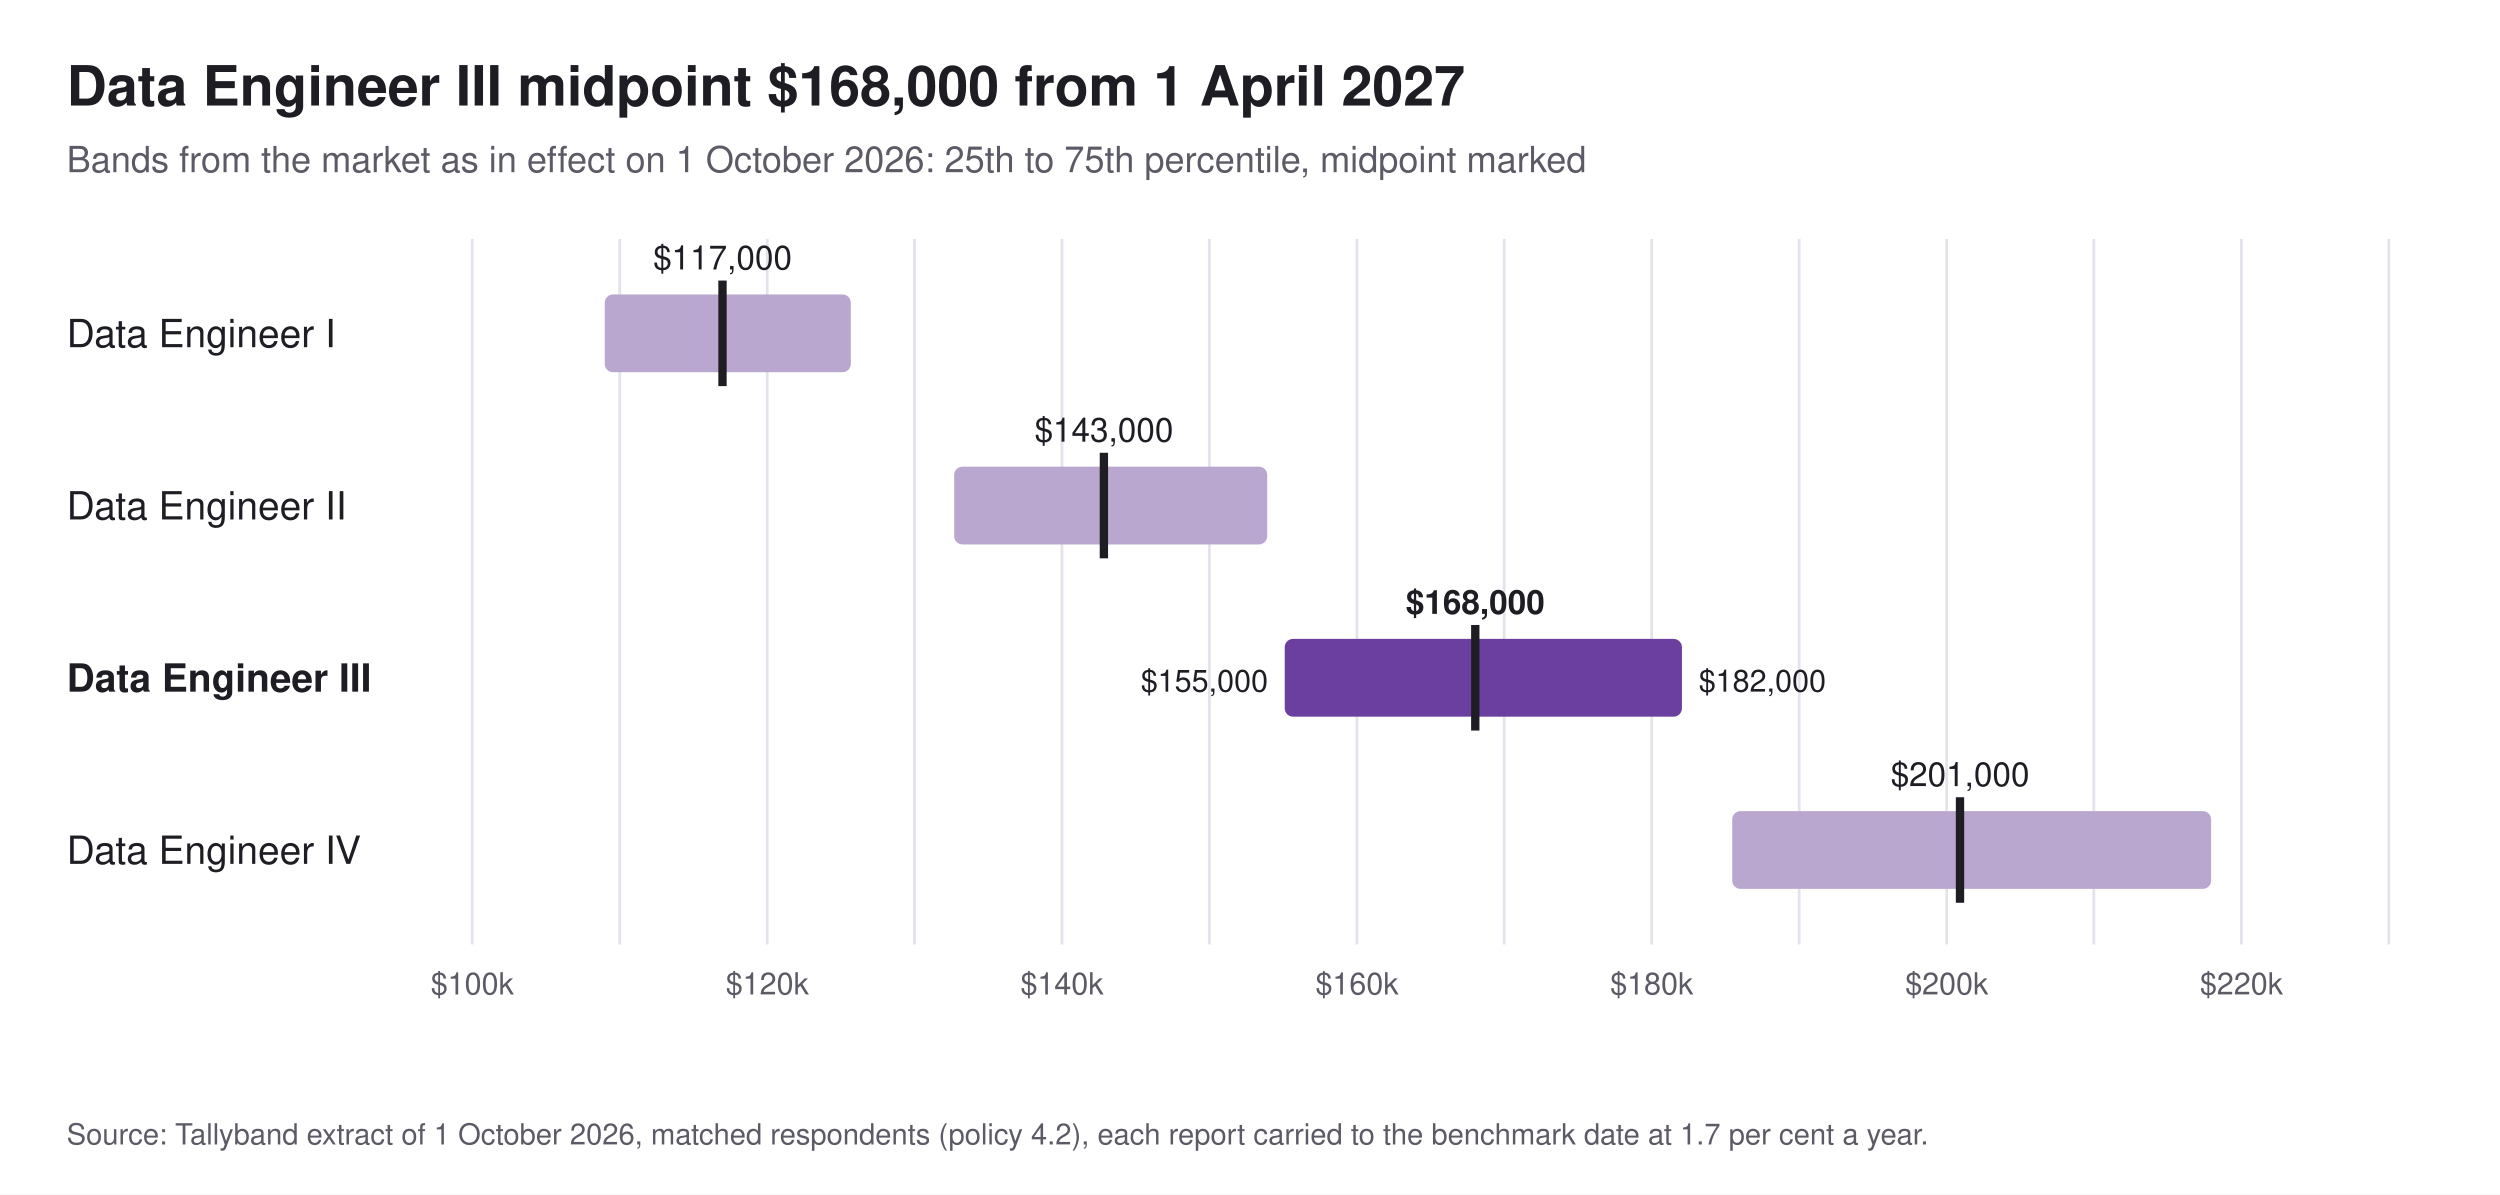
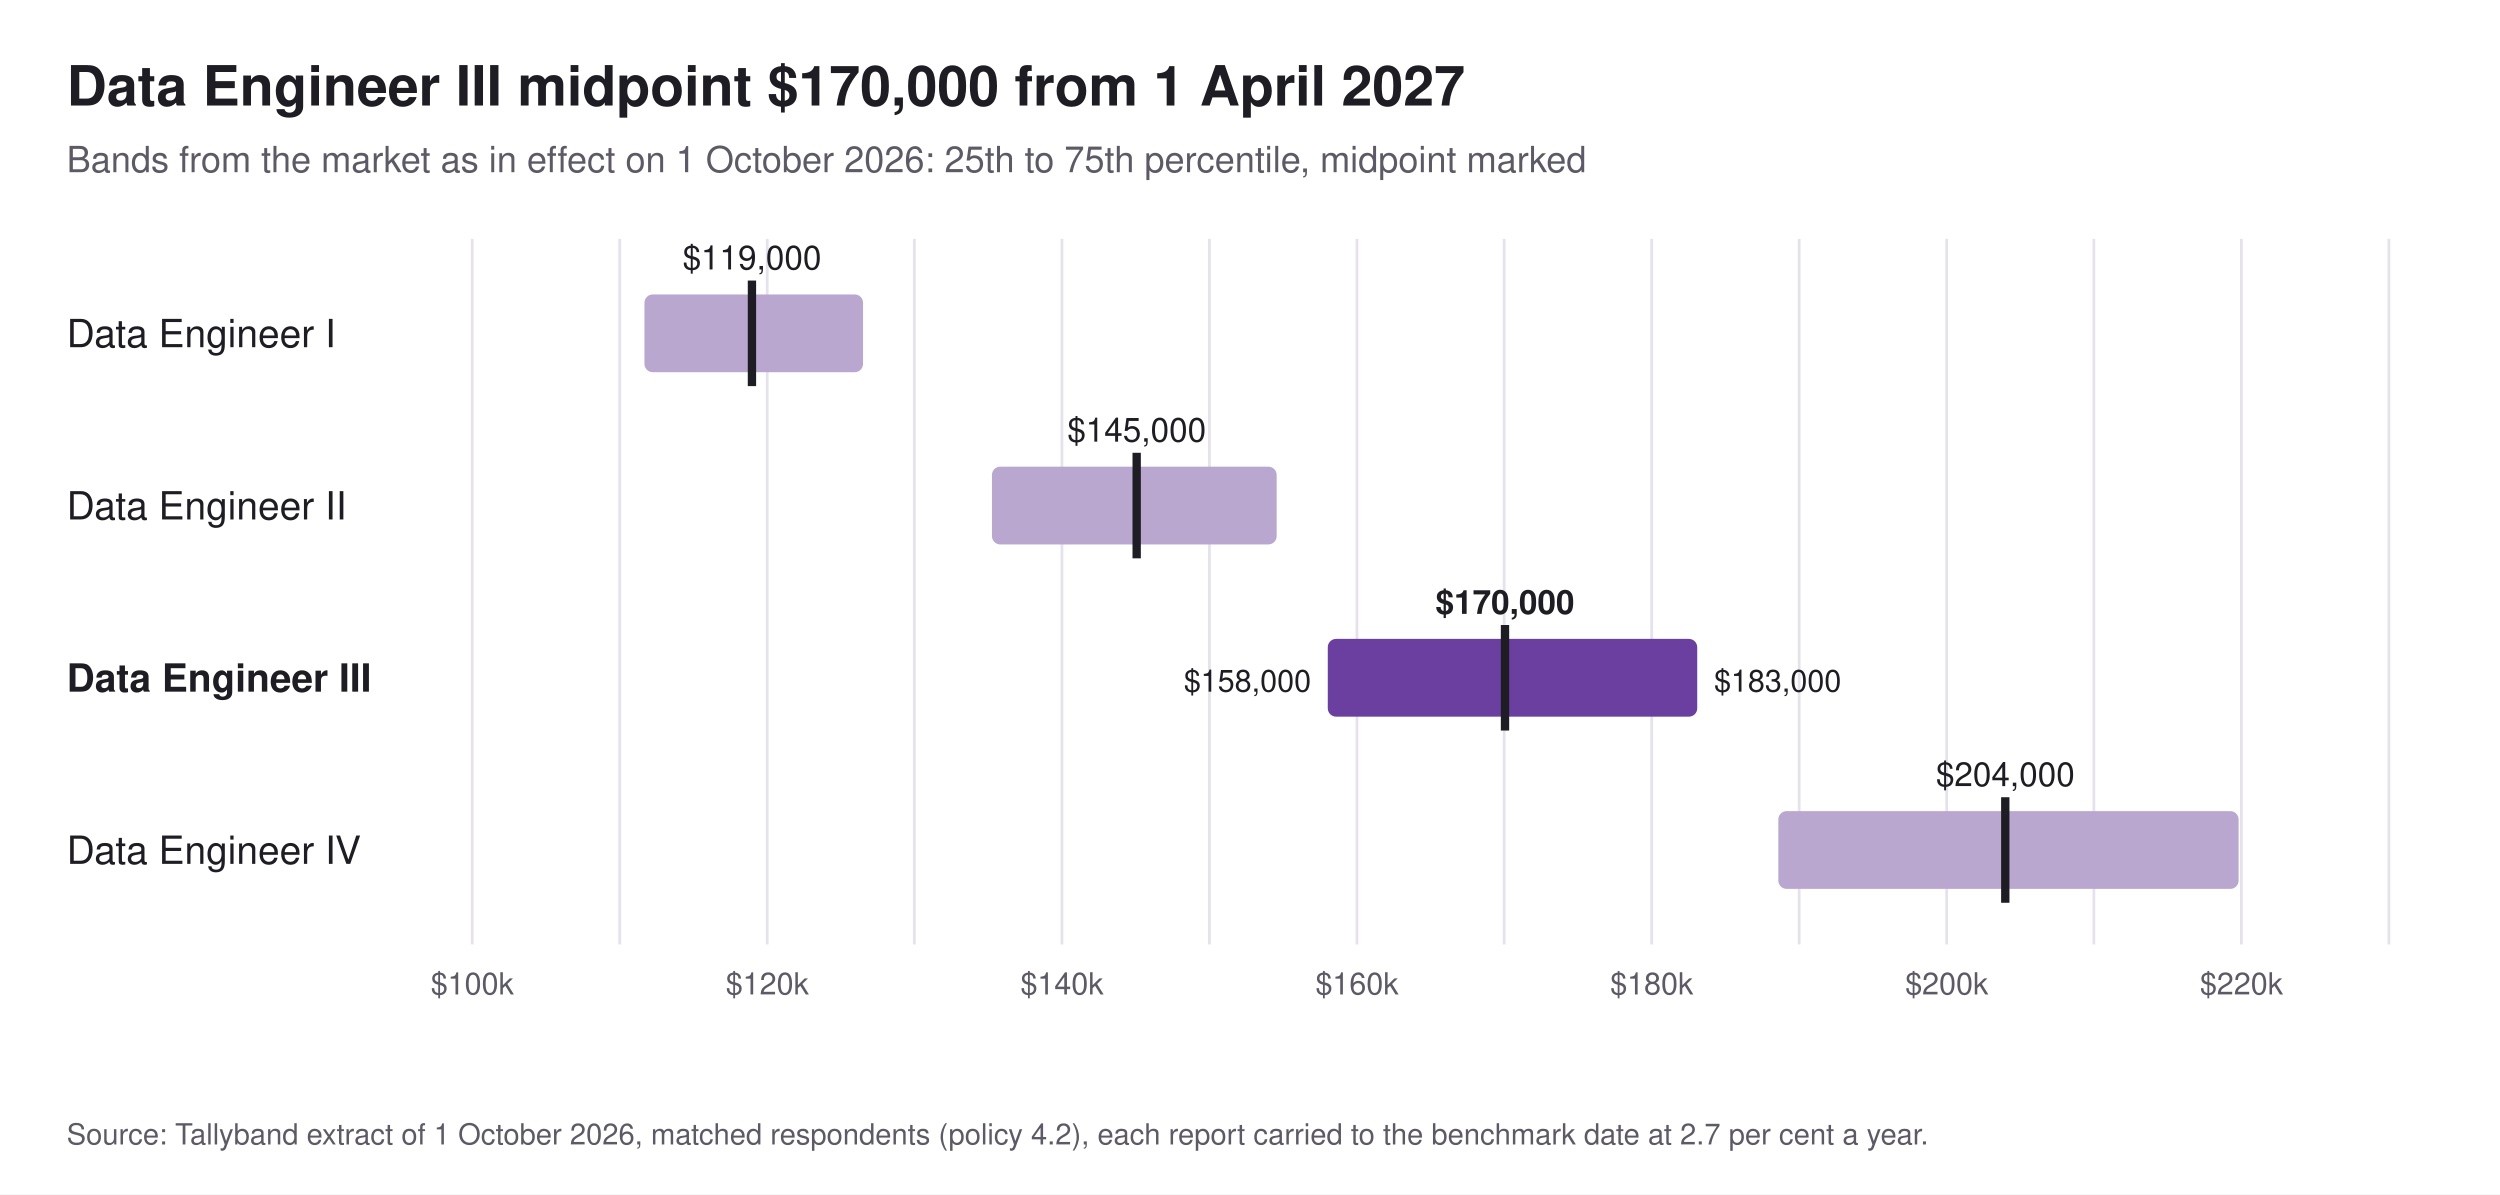
<svg xmlns="http://www.w3.org/2000/svg" width="900" height="430" viewBox="0 0 900 430" font-family="Helvetica, Arial, sans-serif">
  <rect width="900" height="430" fill="#ffffff" />
-   <text x="24" y="38" font-size="20" font-weight="bold" fill="#1f1d24">Data Engineer III midpoint $168,000 from 1 April 2027</text>
+   <text x="24" y="38" font-size="20" font-weight="bold" fill="#1f1d24">Data Engineer III midpoint $170,000 from 1 April 2027</text>
  <text x="24" y="62" font-size="13" fill="#5d5a66">Bands from the market as in effect on 1 October 2026: 25th to 75th percentile, midpoint marked</text>
  <line x1="170.0" y1="86" x2="170.0" y2="340" stroke="#e6e2ec" stroke-width="1" />
  <text x="170.0" y="358" font-size="11" fill="#5d5a66" text-anchor="middle">$100k</text>
  <line x1="223.1" y1="86" x2="223.1" y2="340" stroke="#e6e2ec" stroke-width="1" />
  <line x1="276.2" y1="86" x2="276.2" y2="340" stroke="#e6e2ec" stroke-width="1" />
  <text x="276.2" y="358" font-size="11" fill="#5d5a66" text-anchor="middle">$120k</text>
  <line x1="329.2" y1="86" x2="329.2" y2="340" stroke="#e6e2ec" stroke-width="1" />
  <line x1="382.3" y1="86" x2="382.3" y2="340" stroke="#e6e2ec" stroke-width="1" />
  <text x="382.3" y="358" font-size="11" fill="#5d5a66" text-anchor="middle">$140k</text>
  <line x1="435.4" y1="86" x2="435.4" y2="340" stroke="#e6e2ec" stroke-width="1" />
  <line x1="488.5" y1="86" x2="488.5" y2="340" stroke="#e6e2ec" stroke-width="1" />
  <text x="488.5" y="358" font-size="11" fill="#5d5a66" text-anchor="middle">$160k</text>
  <line x1="541.5" y1="86" x2="541.5" y2="340" stroke="#e6e2ec" stroke-width="1" />
  <line x1="594.6" y1="86" x2="594.6" y2="340" stroke="#e6e2ec" stroke-width="1" />
  <text x="594.6" y="358" font-size="11" fill="#5d5a66" text-anchor="middle">$180k</text>
  <line x1="647.7" y1="86" x2="647.7" y2="340" stroke="#e6e2ec" stroke-width="1" />
  <line x1="700.8" y1="86" x2="700.8" y2="340" stroke="#e6e2ec" stroke-width="1" />
  <text x="700.8" y="358" font-size="11" fill="#5d5a66" text-anchor="middle">$200k</text>
  <line x1="753.8" y1="86" x2="753.8" y2="340" stroke="#e6e2ec" stroke-width="1" />
  <line x1="806.9" y1="86" x2="806.9" y2="340" stroke="#e6e2ec" stroke-width="1" />
  <text x="806.9" y="358" font-size="11" fill="#5d5a66" text-anchor="middle">$220k</text>
  <line x1="860.0" y1="86" x2="860.0" y2="340" stroke="#e6e2ec" stroke-width="1" />
  <text x="24" y="125" font-size="14" fill="#1f1d24">Data Engineer I</text>
-   <rect x="217.7" y="106" width="88.6" height="28" rx="3" fill="#b9a7cf" />
-   <line x1="260.1" y1="101" x2="260.1" y2="139" stroke="#1f1d24" stroke-width="3" />
-   <text x="260.1" y="97" font-size="12" fill="#1f1d24" text-anchor="middle">$117,000</text>
+   <rect x="232.0" y="106" width="78.7" height="28" rx="3" fill="#b9a7cf" />
+   <line x1="270.7" y1="101" x2="270.7" y2="139" stroke="#1f1d24" stroke-width="3" />
+   <text x="270.7" y="97" font-size="12" fill="#1f1d24" text-anchor="middle">$119,000</text>
  <text x="24" y="187" font-size="14" fill="#1f1d24">Data Engineer II</text>
-   <rect x="343.5" y="168" width="112.7" height="28" rx="3" fill="#b9a7cf" />
-   <line x1="397.4" y1="163" x2="397.4" y2="201" stroke="#1f1d24" stroke-width="3" />
-   <text x="397.4" y="159" font-size="12" fill="#1f1d24" text-anchor="middle">$143,000</text>
+   <rect x="357.1" y="168" width="102.5" height="28" rx="3" fill="#b9a7cf" />
+   <line x1="409.2" y1="163" x2="409.2" y2="201" stroke="#1f1d24" stroke-width="3" />
+   <text x="409.2" y="159" font-size="12" fill="#1f1d24" text-anchor="middle">$145,000</text>
  <text x="24" y="249" font-size="14" fill="#1f1d24" font-weight="bold">Data Engineer III</text>
-   <rect x="462.5" y="230" width="143.0" height="28" rx="3" fill="#6b3fa0" />
-   <line x1="531.1" y1="225" x2="531.1" y2="263" stroke="#1f1d24" stroke-width="3" />
-   <text x="531.1" y="221" font-size="12" fill="#1f1d24" text-anchor="middle" font-weight="bold">$168,000</text>
-   <text x="456.5" y="249" font-size="11" fill="#1f1d24" text-anchor="end">$155,000</text>
-   <text x="611.5" y="249" font-size="11" fill="#1f1d24">$182,000</text>
+   <rect x="478.0" y="230" width="133.0" height="28" rx="3" fill="#6b3fa0" />
+   <line x1="541.8" y1="225" x2="541.8" y2="263" stroke="#1f1d24" stroke-width="3" />
+   <text x="541.8" y="221" font-size="12" fill="#1f1d24" text-anchor="middle" font-weight="bold">$170,000</text>
+   <text x="472.0" y="249" font-size="11" fill="#1f1d24" text-anchor="end">$158,000</text>
+   <text x="617.0" y="249" font-size="11" fill="#1f1d24">$183,000</text>
  <text x="24" y="311" font-size="14" fill="#1f1d24">Data Engineer IV</text>
-   <rect x="623.6" y="292" width="172.4" height="28" rx="3" fill="#b9a7cf" />
-   <line x1="705.6" y1="287" x2="705.6" y2="325" stroke="#1f1d24" stroke-width="3" />
-   <text x="705.6" y="283" font-size="12" fill="#1f1d24" text-anchor="middle">$201,000</text>
-   <text x="24" y="412" font-size="10.5" fill="#5d5a66">Source: Tallyband extract of 1 October 2026, matched respondents (policy 4.2), each report carried to the benchmark date at 1.7 per cent a year.</text>
+   <rect x="640.2" y="292" width="165.7" height="28" rx="3" fill="#b9a7cf" />
+   <line x1="721.9" y1="287" x2="721.9" y2="325" stroke="#1f1d24" stroke-width="3" />
+   <text x="721.9" y="283" font-size="12" fill="#1f1d24" text-anchor="middle">$204,000</text>
+   <text x="24" y="412" font-size="10.5" fill="#5d5a66">Source: Tallyband extract of 1 October 2026, matched respondents (policy 4.2), each report carried to the benchmark date at 2.7 per cent a year.</text>
</svg>
